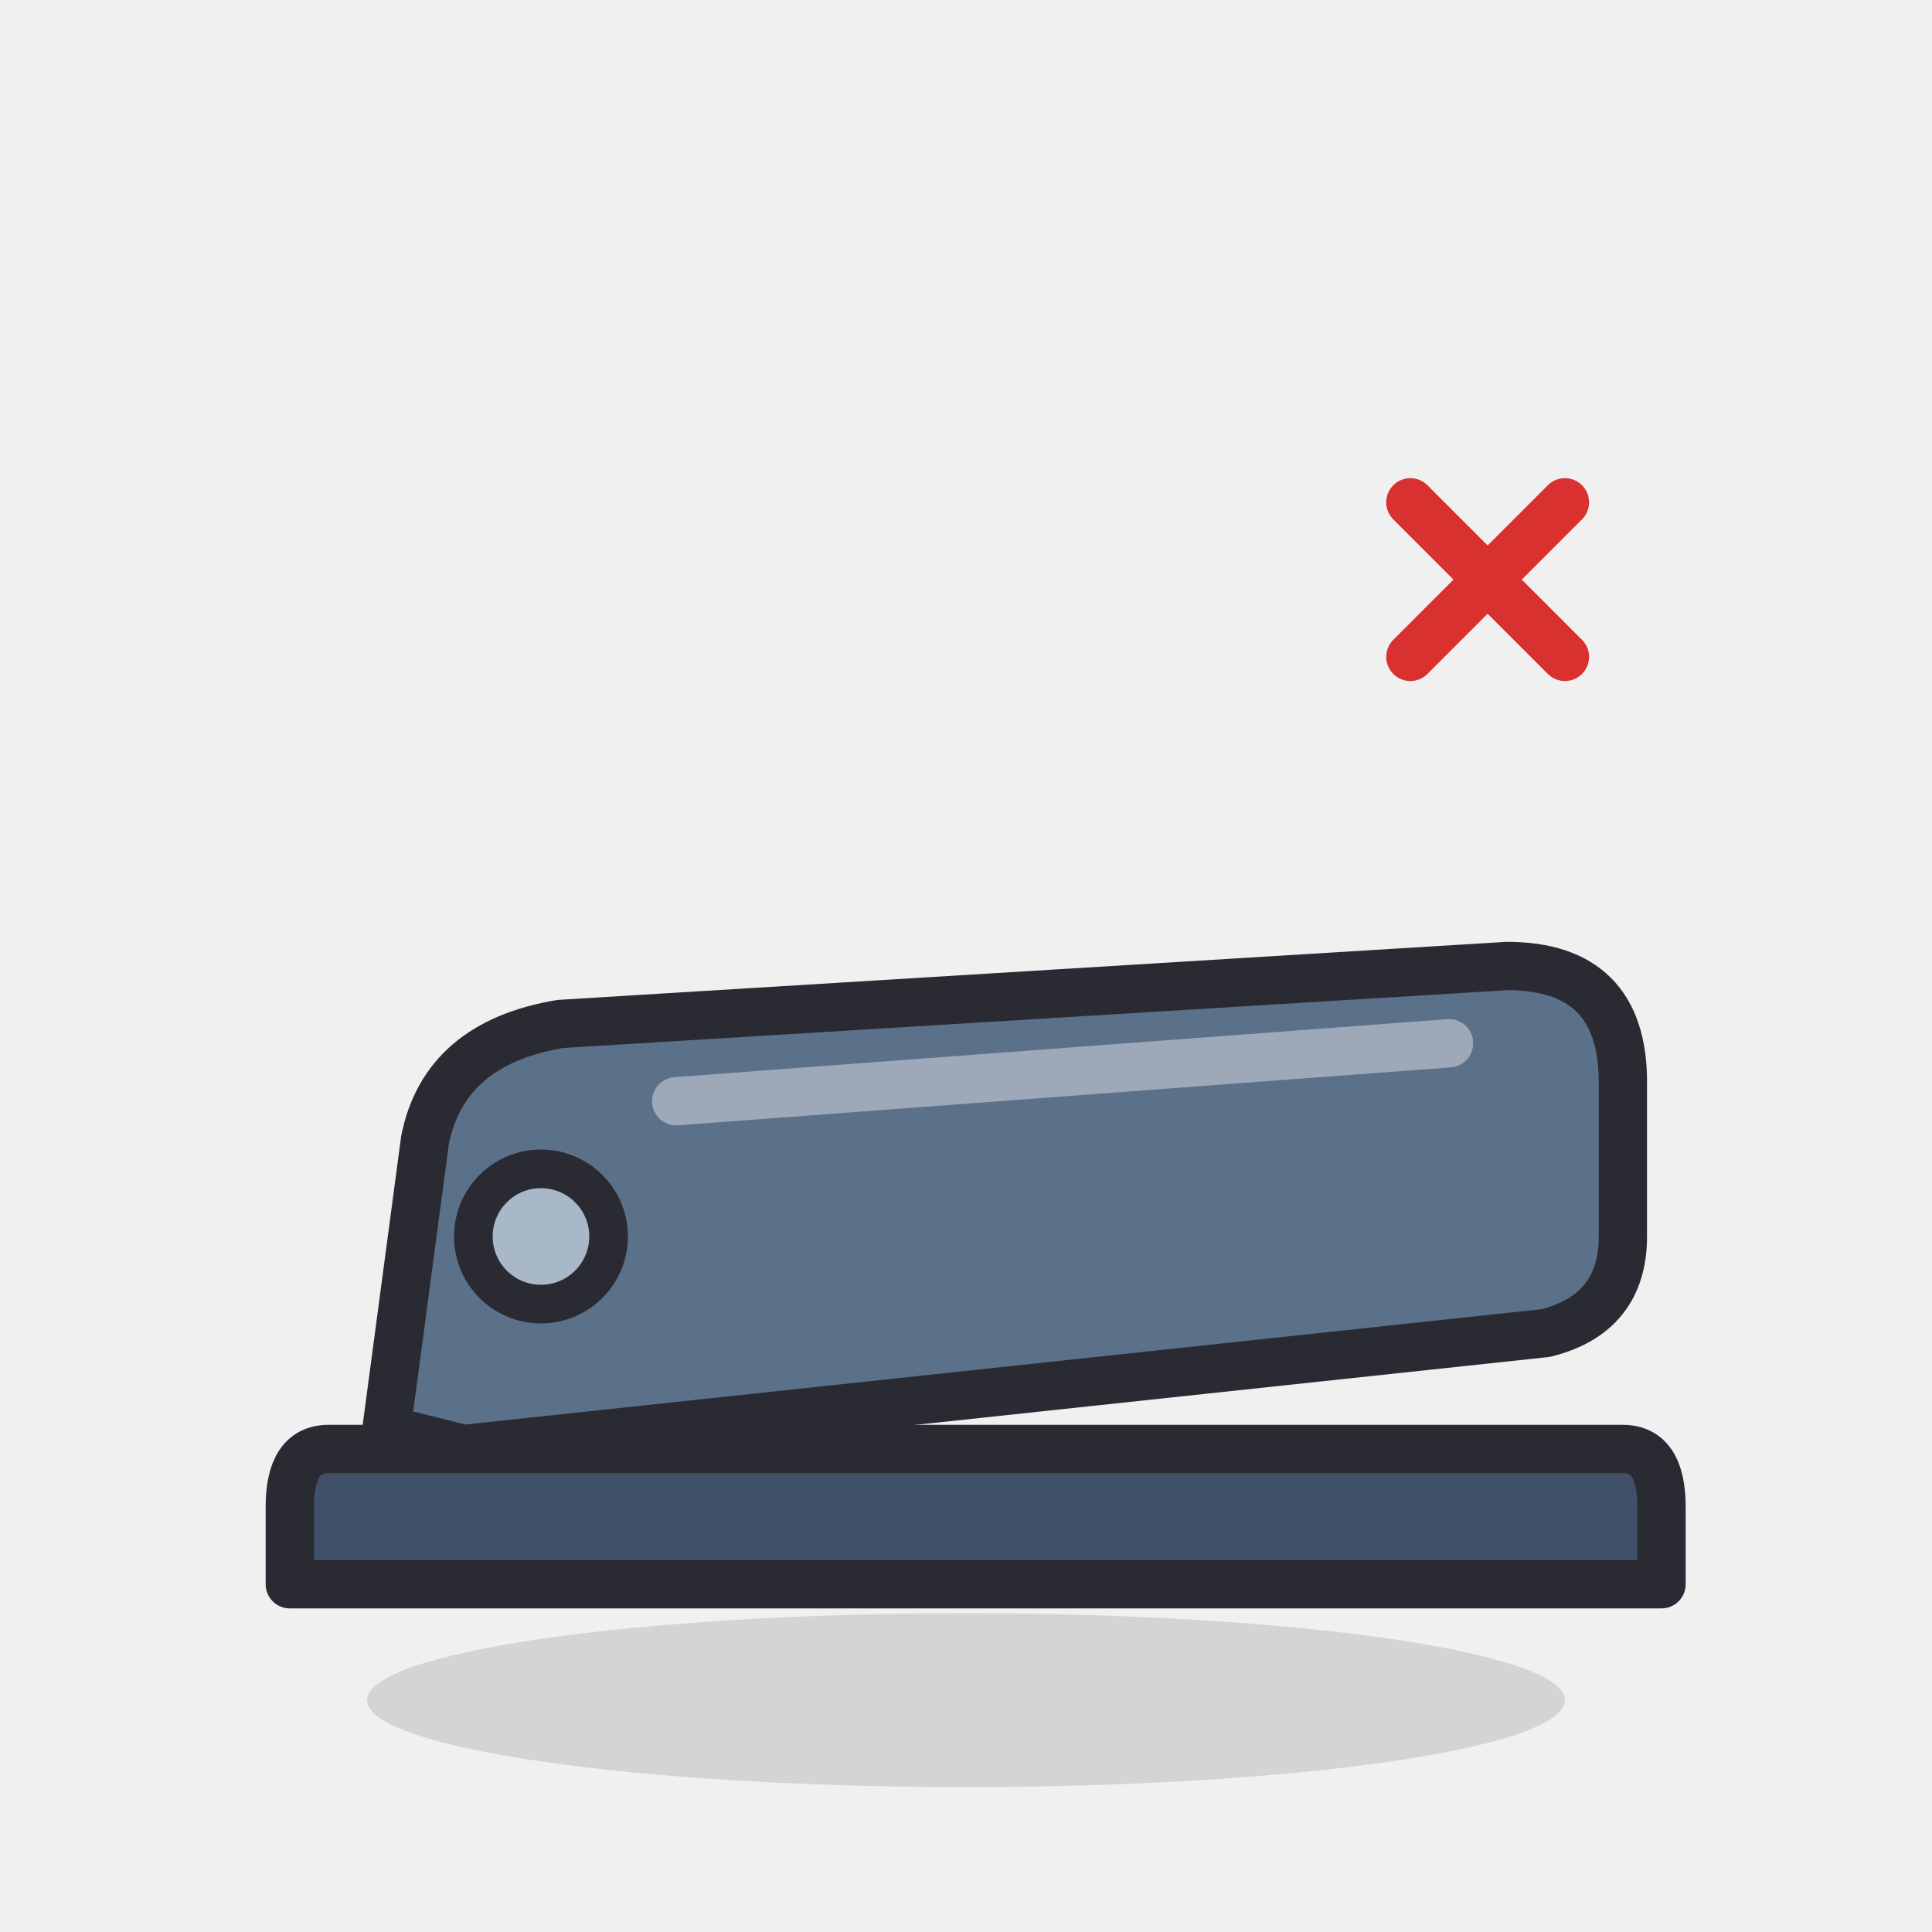
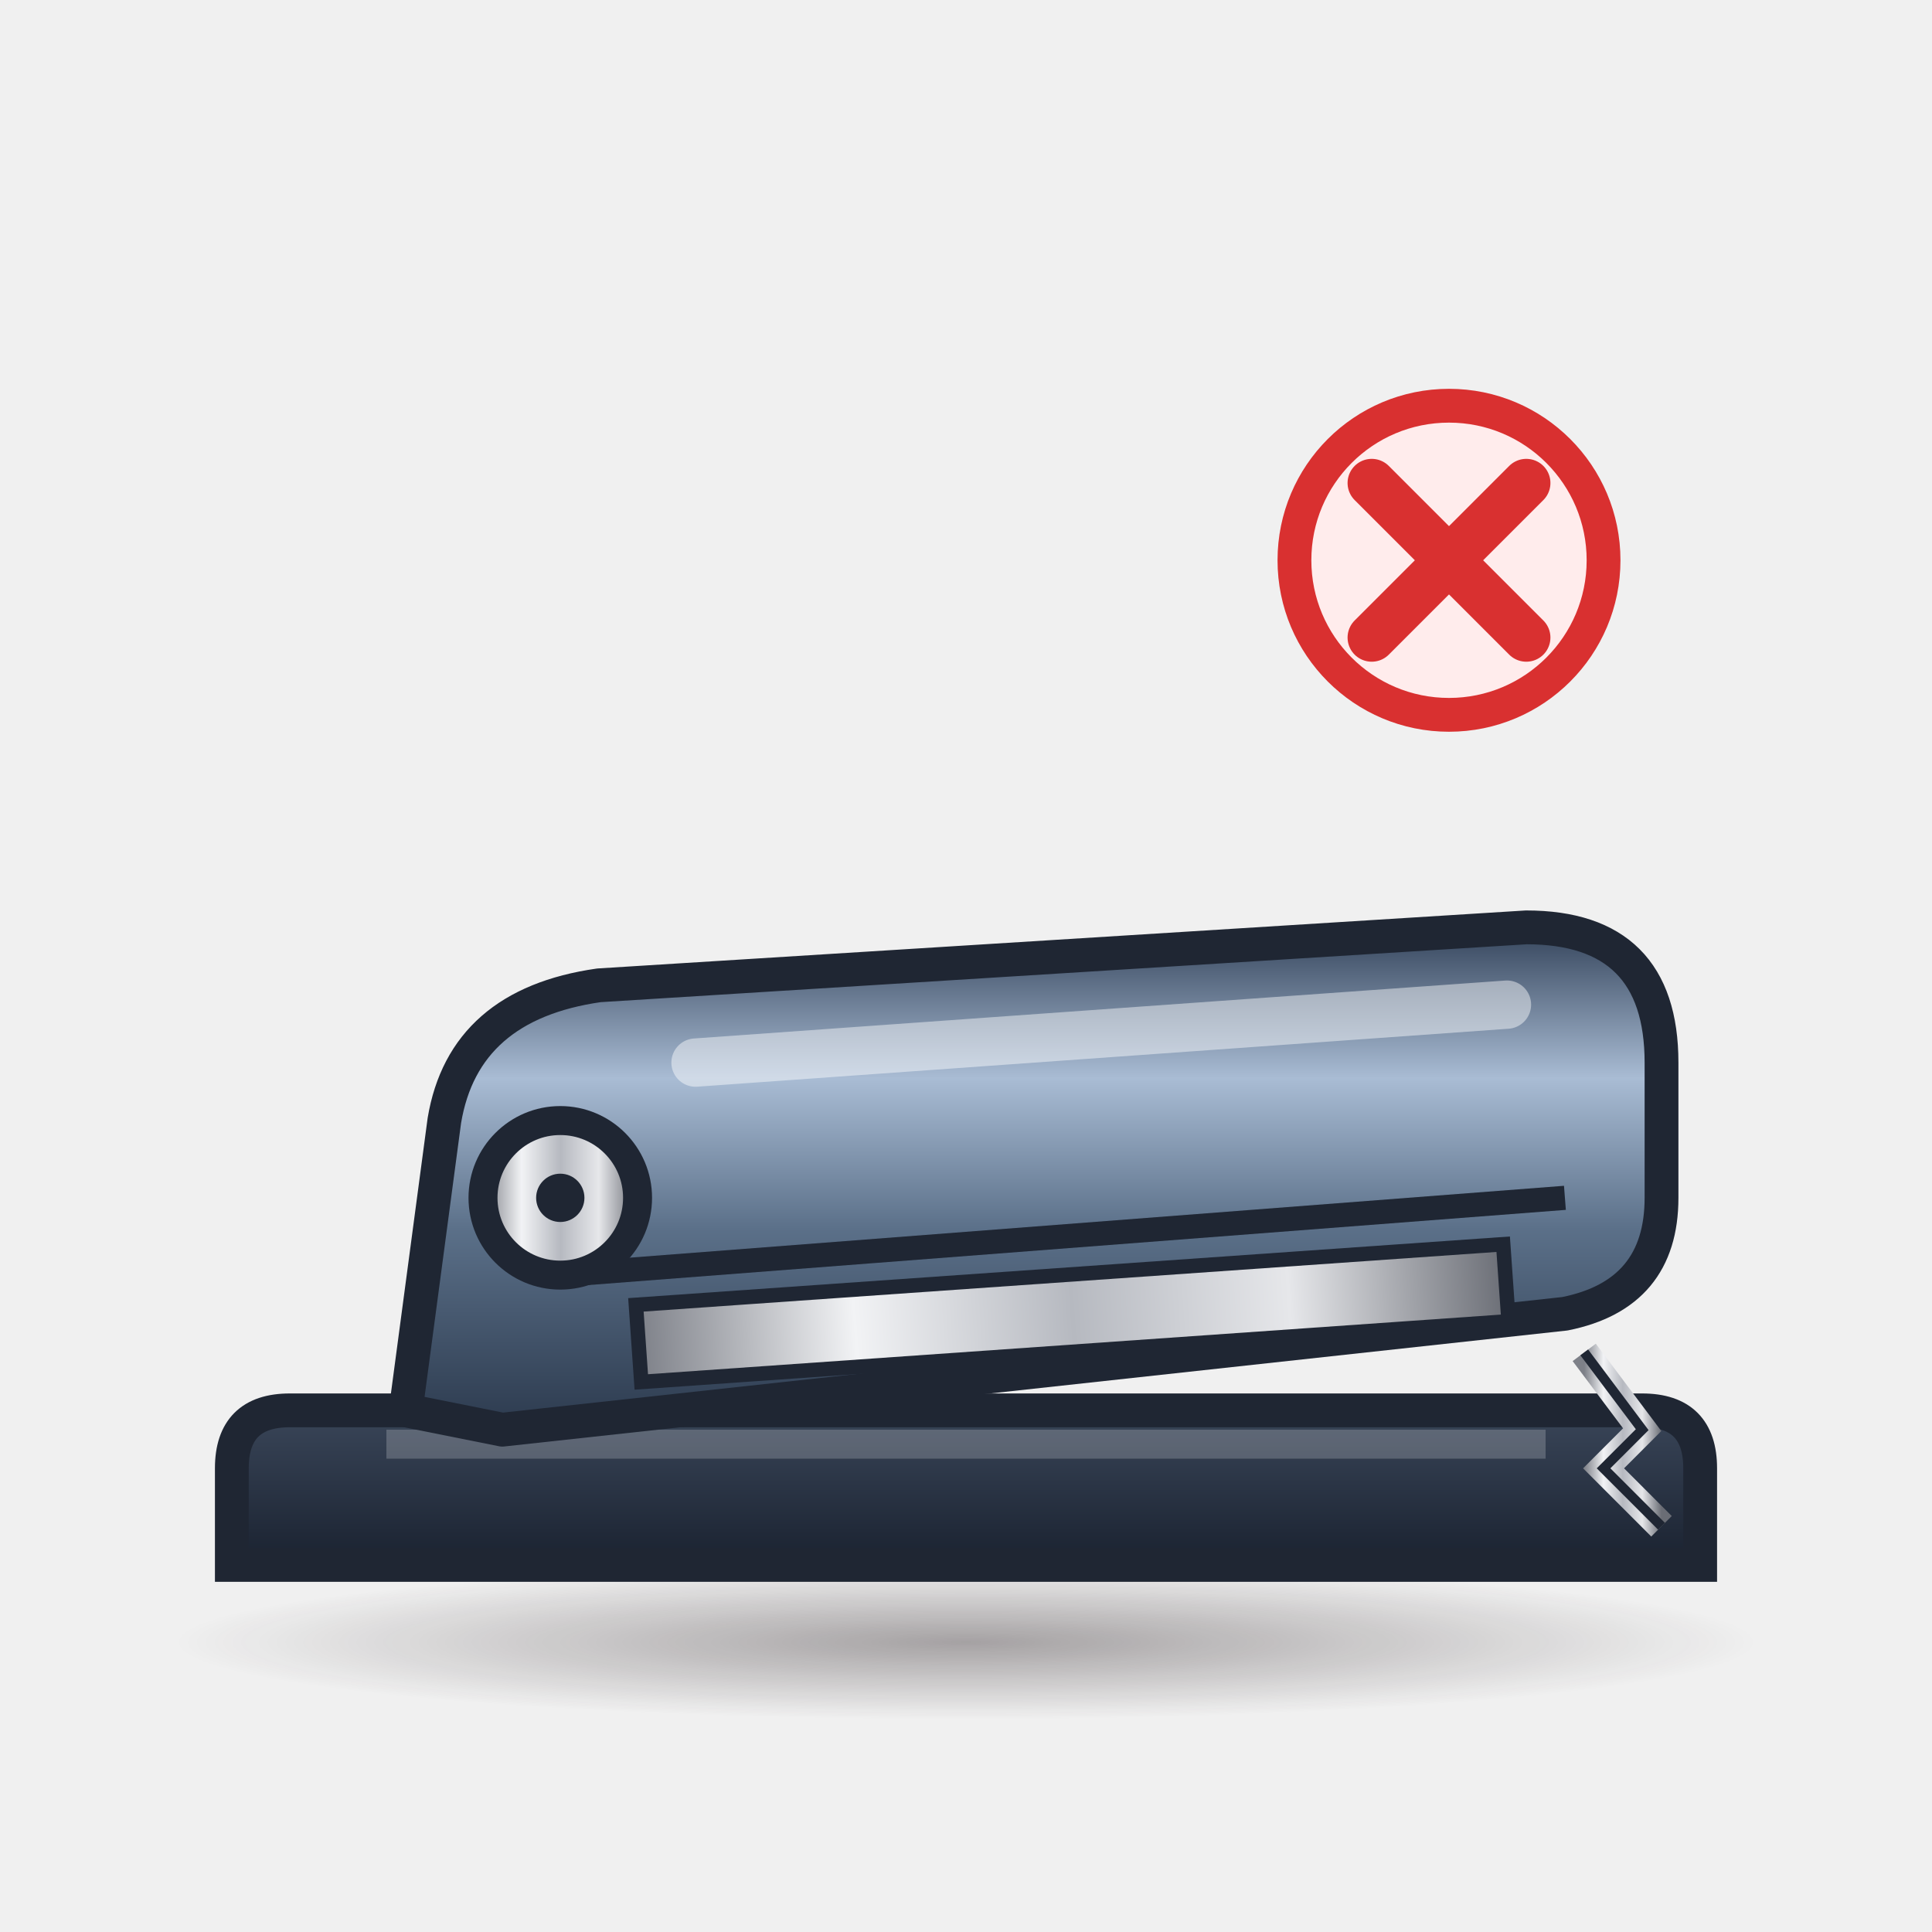
<svg xmlns="http://www.w3.org/2000/svg" viewBox="0 0 200 200">
-   <ellipse cx="100" cy="176" rx="62" ry="9" fill="#000" opacity=".12" />
-   <g stroke="#2a2a33" stroke-width="5" stroke-linejoin="round" stroke-linecap="round">
-     <path d="M34 150H168Q172 150 172 156V164H30V156Q30 150 34 150Z" fill="#3f5068" />
-     <path d="M40 148L44 118Q46 108 58 106L156 100Q168 100 168 112V128Q168 136 160 138L48 150Z" fill="#5b7089" />
-     <circle cx="56" cy="128" r="7" fill="#a9b8c9" stroke-width="4" />
-   </g>
-   <path d="M70 114L150 108" stroke="#fff" stroke-width="5" stroke-linecap="round" opacity=".4" />
-   <g fill="none" stroke="#d93030" stroke-width="5" stroke-linecap="round">
-     <path d="M146 52l16 16M162 52l-16 16" />
-   </g>
+   <defs>
+     <radialGradient id="sh" cx="0.5" cy="0.5" r="0.5">
+       <stop offset="0" stop-color="#1a1014" stop-opacity="0.35" />
+       <stop offset="1" stop-color="#1a1014" stop-opacity="0" />
+     </radialGradient>
+     <linearGradient id="blh" x1="0" y1="0" x2="0" y2="1">
+       <stop offset="0" stop-color="#33435a" />
+       <stop offset="0.3" stop-color="#a9bcd4" />
+       <stop offset="0.6" stop-color="#5b7089" />
+       <stop offset="1" stop-color="#2c3a4e" />
+     </linearGradient>
+     <linearGradient id="bl" x1="0" y1="0" x2="1" y2="1">
+       <stop offset="0" stop-color="#9fb3cc" />
+       <stop offset="0.5" stop-color="#5b7089" />
+       <stop offset="1" stop-color="#33435a" />
+     </linearGradient>
+     <linearGradient id="st" x1="0" y1="0" x2="1" y2="0">
+       <stop offset="0" stop-color="#7d8088" />
+       <stop offset="0.25" stop-color="#f2f3f5" />
+       <stop offset="0.5" stop-color="#b6b9c0" />
+       <stop offset="0.75" stop-color="#e6e7ea" />
+       <stop offset="1" stop-color="#6a6d75" />
+     </linearGradient>
+     <linearGradient id="base" x1="0" y1="0" x2="0" y2="1">
+       <stop offset="0" stop-color="#3a4659" />
+       <stop offset="1" stop-color="#1a2230" />
+     </linearGradient>
+   </defs>
+   <ellipse cx="100" cy="170" rx="82" ry="8" fill="url(#sh)" />
+   <path d="M30 146H170Q176 146 176 152V162H24V152Q24 146 30 146Z" fill="url(#base)" stroke="#1f2633" stroke-width="3.5" />
+   <rect x="40" y="148" width="120" height="3" fill="#fff" opacity=".2" />
+   <path d="M42 146L46 116Q48 104 62 102L158 96Q172 96 172 110V124Q172 134 162 136L52 148Z" fill="url(#blh)" stroke="#1f2633" stroke-width="3.5" stroke-linejoin="round" />
+   <path d="M58 132L162 124" stroke="#1f2633" stroke-width="2.5" />
+   <rect x="66" y="132" width="90" height="8" fill="url(#st)" stroke="#1f2633" stroke-width="1.5" transform="rotate(-4 110 136)" />
+   <circle cx="58" cy="124" r="8" fill="url(#st)" stroke="#1f2633" stroke-width="3" />
+   <circle cx="58" cy="124" r="2.5" fill="#1f2633" />
+   <path d="M72 110L156 104" stroke="#fff" stroke-width="5" stroke-linecap="round" opacity=".45" />
+   <path d="M164 140l6 8l-4 4l6 6" fill="none" stroke="url(#st)" stroke-width="3" />
+   <path d="M164 140l6 8l-4 4l6 6" fill="none" stroke="#1f2633" stroke-width="1" />
+   <circle cx="150" cy="58" r="16" fill="#ffecec" stroke="#d93030" stroke-width="3.5" />
+   <path d="M142 50l16 16M158 50l-16 16" stroke="#d93030" stroke-width="5" stroke-linecap="round" />
</svg>
